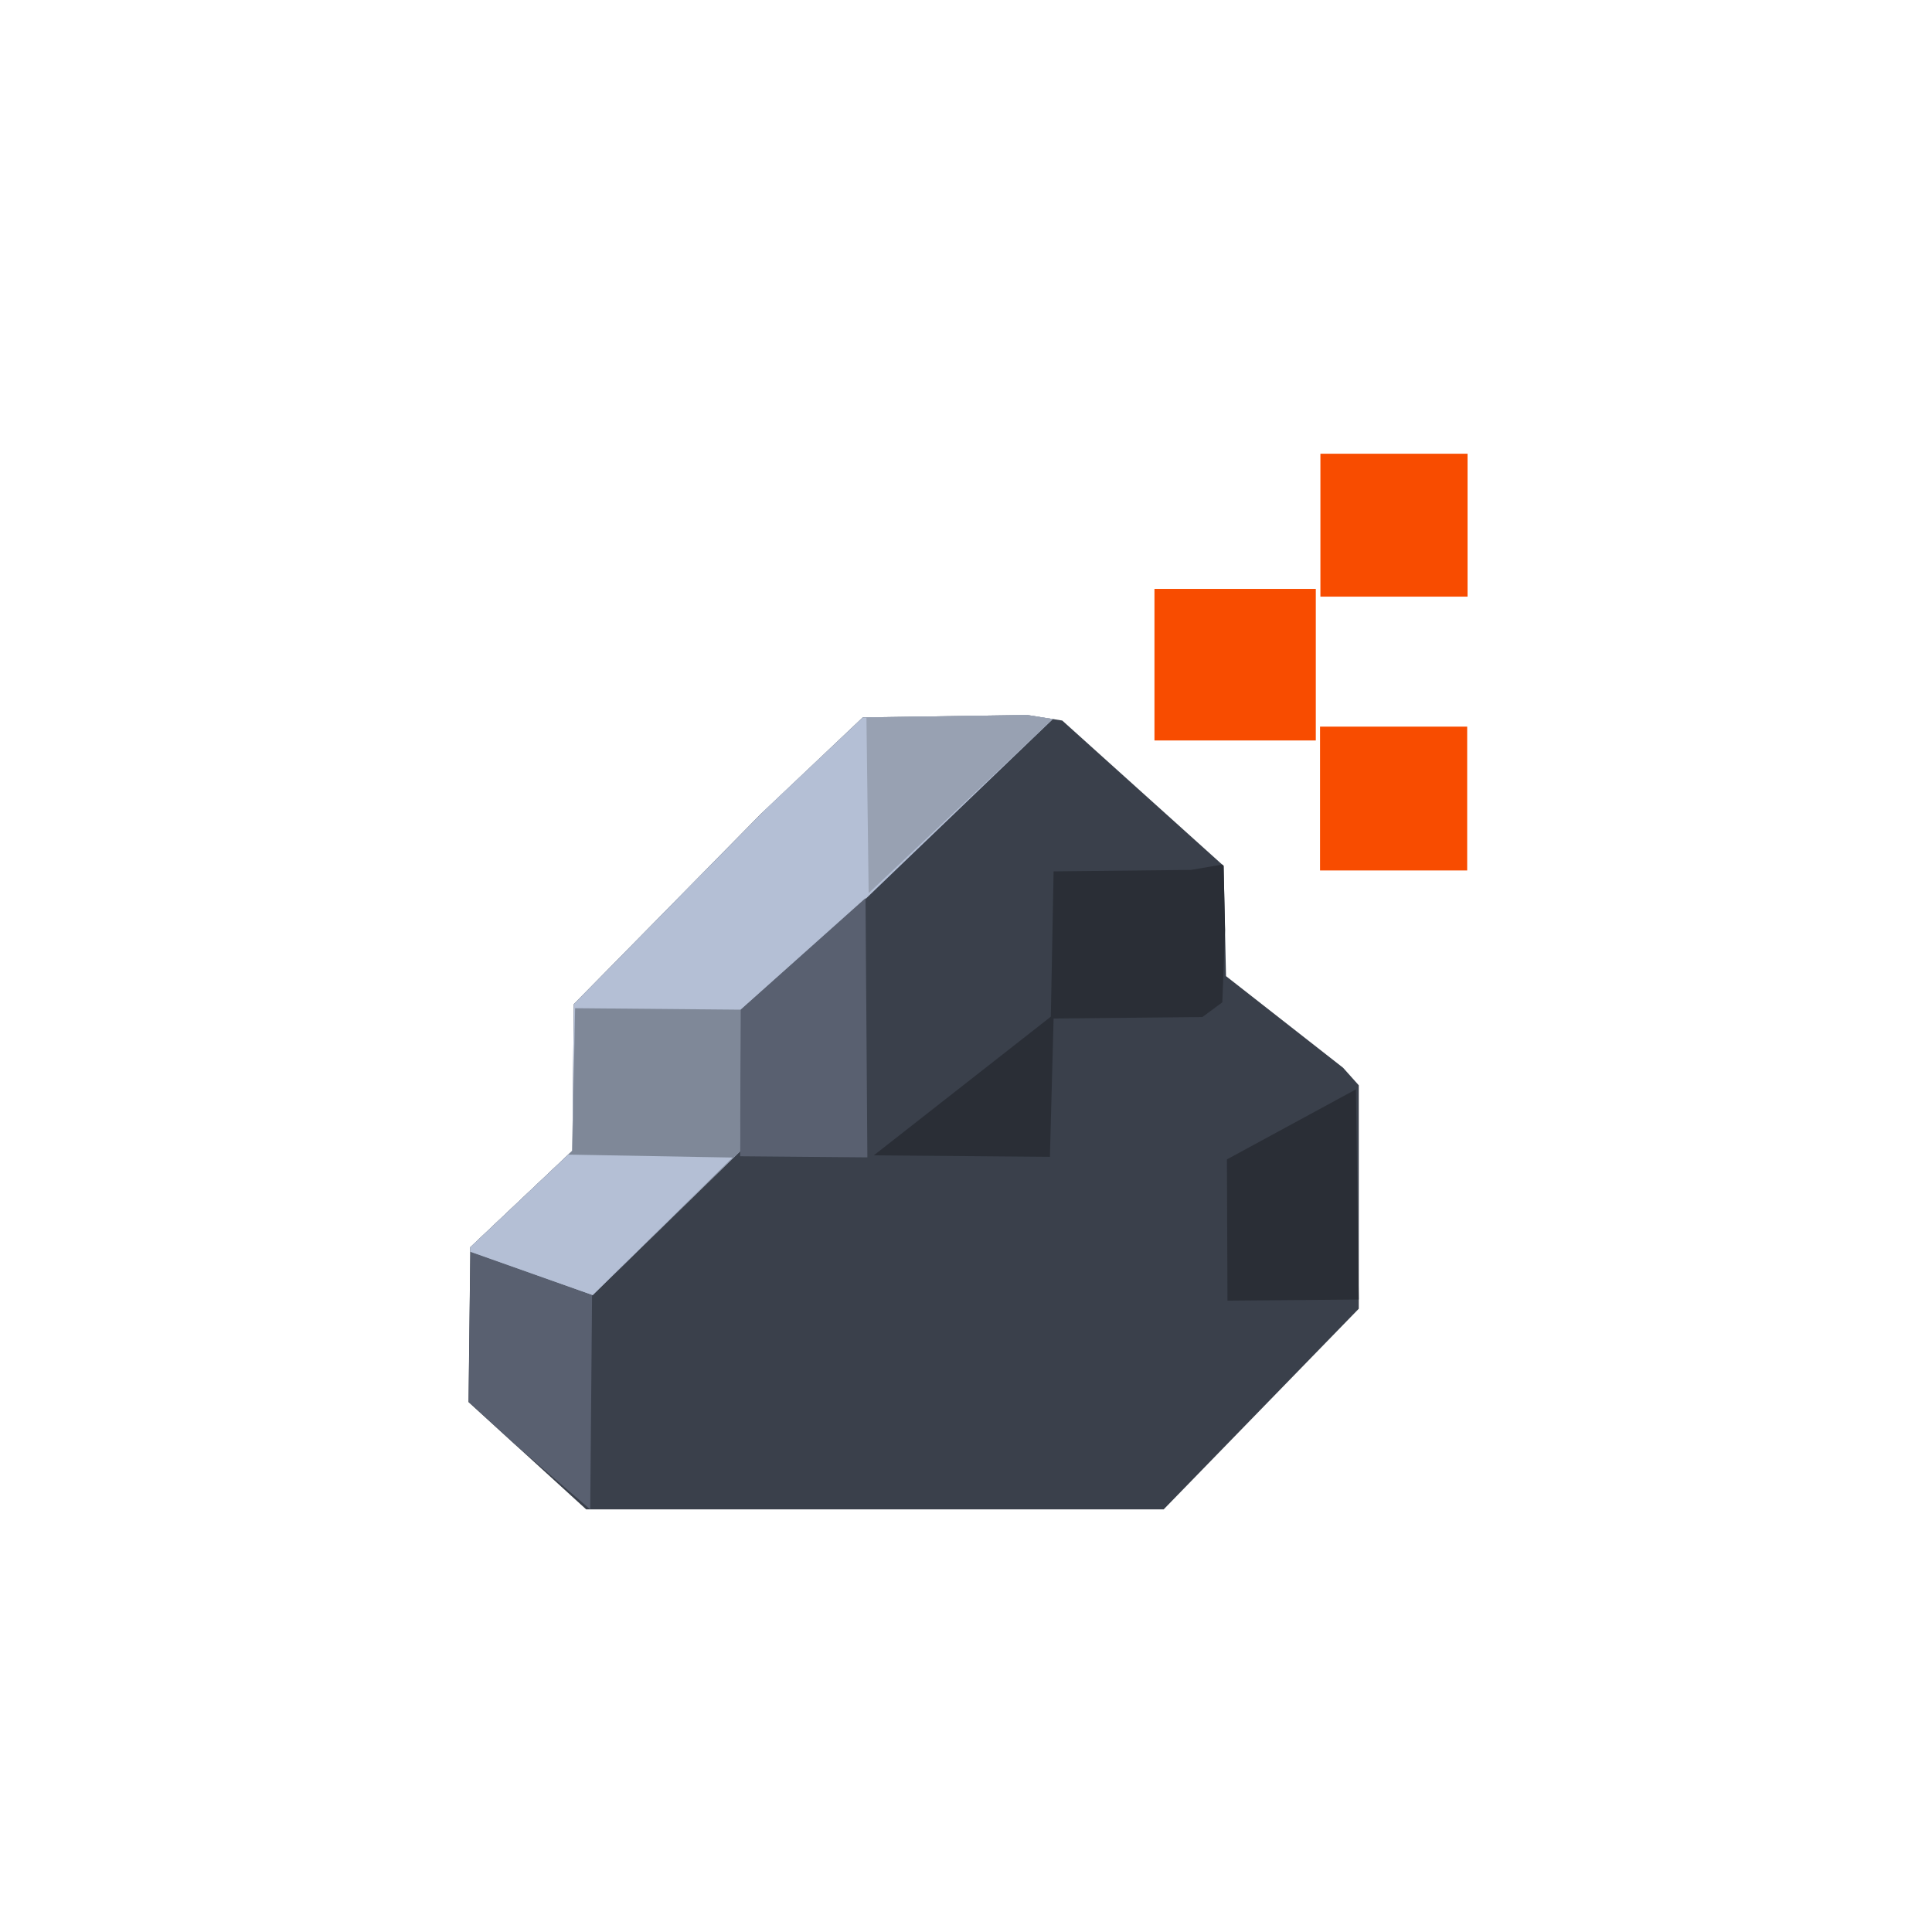
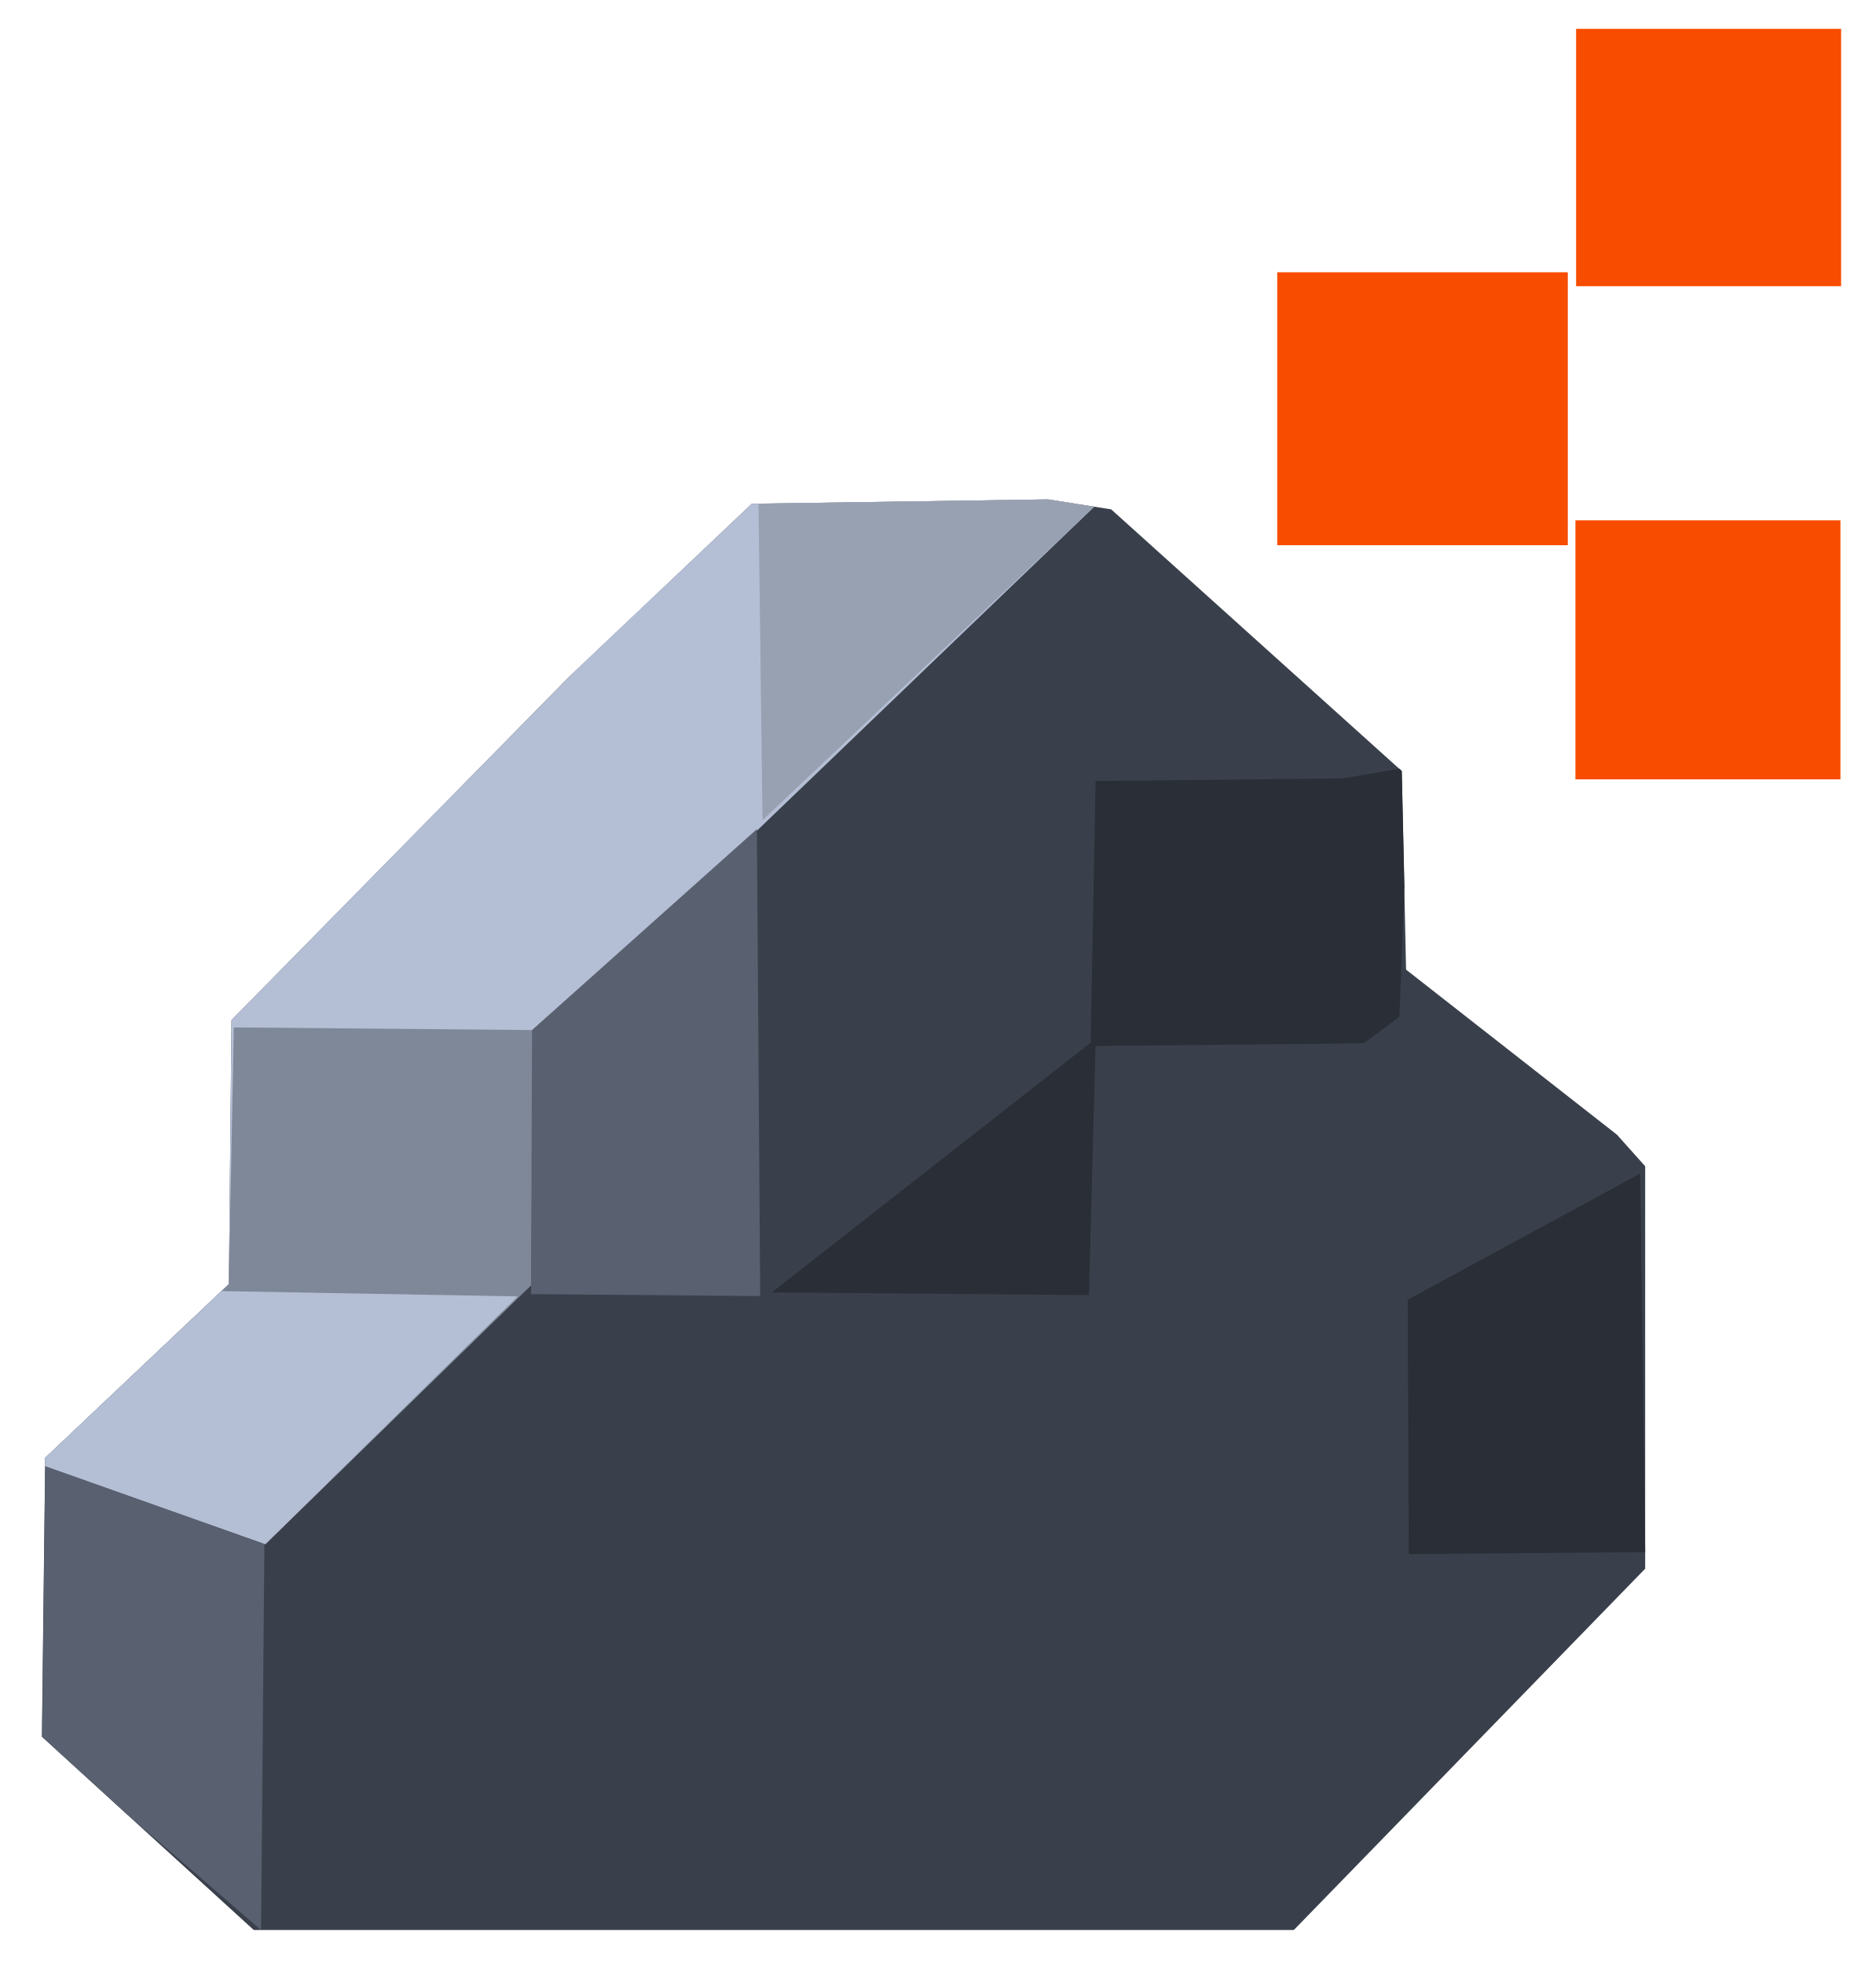
- <svg xmlns="http://www.w3.org/2000/svg" viewBox="0 0 1024 1024" width="1024" height="1024">
+ <svg xmlns="http://www.w3.org/2000/svg" viewBox="236 232 552 578">
  <g transform="translate(245.2,240.0) scale(0.97731)">
    <path d="M380.2,573 L486,464.2 L486,343 L477.5,333.5 L414,283.8 L412.7,224 L325.2,145.2 L306.2,142.2 L217,143.5 L161.8,195.8 L60.3,299 L59.5,378.5 L4.2,430.8 L3.2,514.8 L67,573Z" fill="#3A404B" fill-rule="evenodd" />
    <path d="M122.9,235.3 L60.3,299 L59.5,378.5 L4.2,430.8 L4.2,433.3 L70.5,456.8 L150.5,378.8 L151,302 L219,241.5 L320.1,144.4 L306.2,142.2 L217,143.5 L164.1,193.5Z" fill="#B4BFD5" fill-rule="evenodd" />
    <path d="M59.5,378.5 L4.2,430.8 L4.2,433.3 L70.5,456.8 L150.5,378.8 L151,302 L61,301.2Z" fill="#7F8898" fill-rule="evenodd" />
    <path d="M395,226.2 L320.5,227 L319,305.8 L223,381 L318.5,381.8 L320.5,306.8 L401.2,306 L412,298 L413.5,258.7 L412.7,224 L412,223.3Z" fill="#2A2E36" fill-rule="evenodd" />
    <path d="M150.8,302 L150.5,381.5 L219.5,382.1 L218.5,241.5Z" fill="#596070" fill-rule="evenodd" />
    <path d="M414.5,383.2 L414.8,459.8 L486,459.2 L484.5,345.2Z" fill="#2A2E36" fill-rule="evenodd" />
    <path d="M3.3,514.8 L28.2,537.6 L69.2,573 L70.2,456.8 L4.2,433.3 L3.3,510.8Z" fill="#596070" fill-rule="evenodd" />
    <path d="M70.5,456.8 L146.5,382.2 L57.3,380.6 L4.2,430.8 L4.2,433.3Z" fill="#B4BFD5" fill-rule="evenodd" />
    <path d="M220.2,238.8 L320.1,144.4 L306.2,142.2 L219,143.5Z" fill="#98A1B2" fill-rule="evenodd" />
    <rect x="375.2" y="73.8" width="87.5" height="82.2" fill="#F84C00" />
    <rect x="465" y="148.5" width="79.8" height="78" fill="#F84C00" />
    <rect x="465.2" y="0.5" width="79.8" height="77.5" fill="#F84C00" />
  </g>
</svg>
